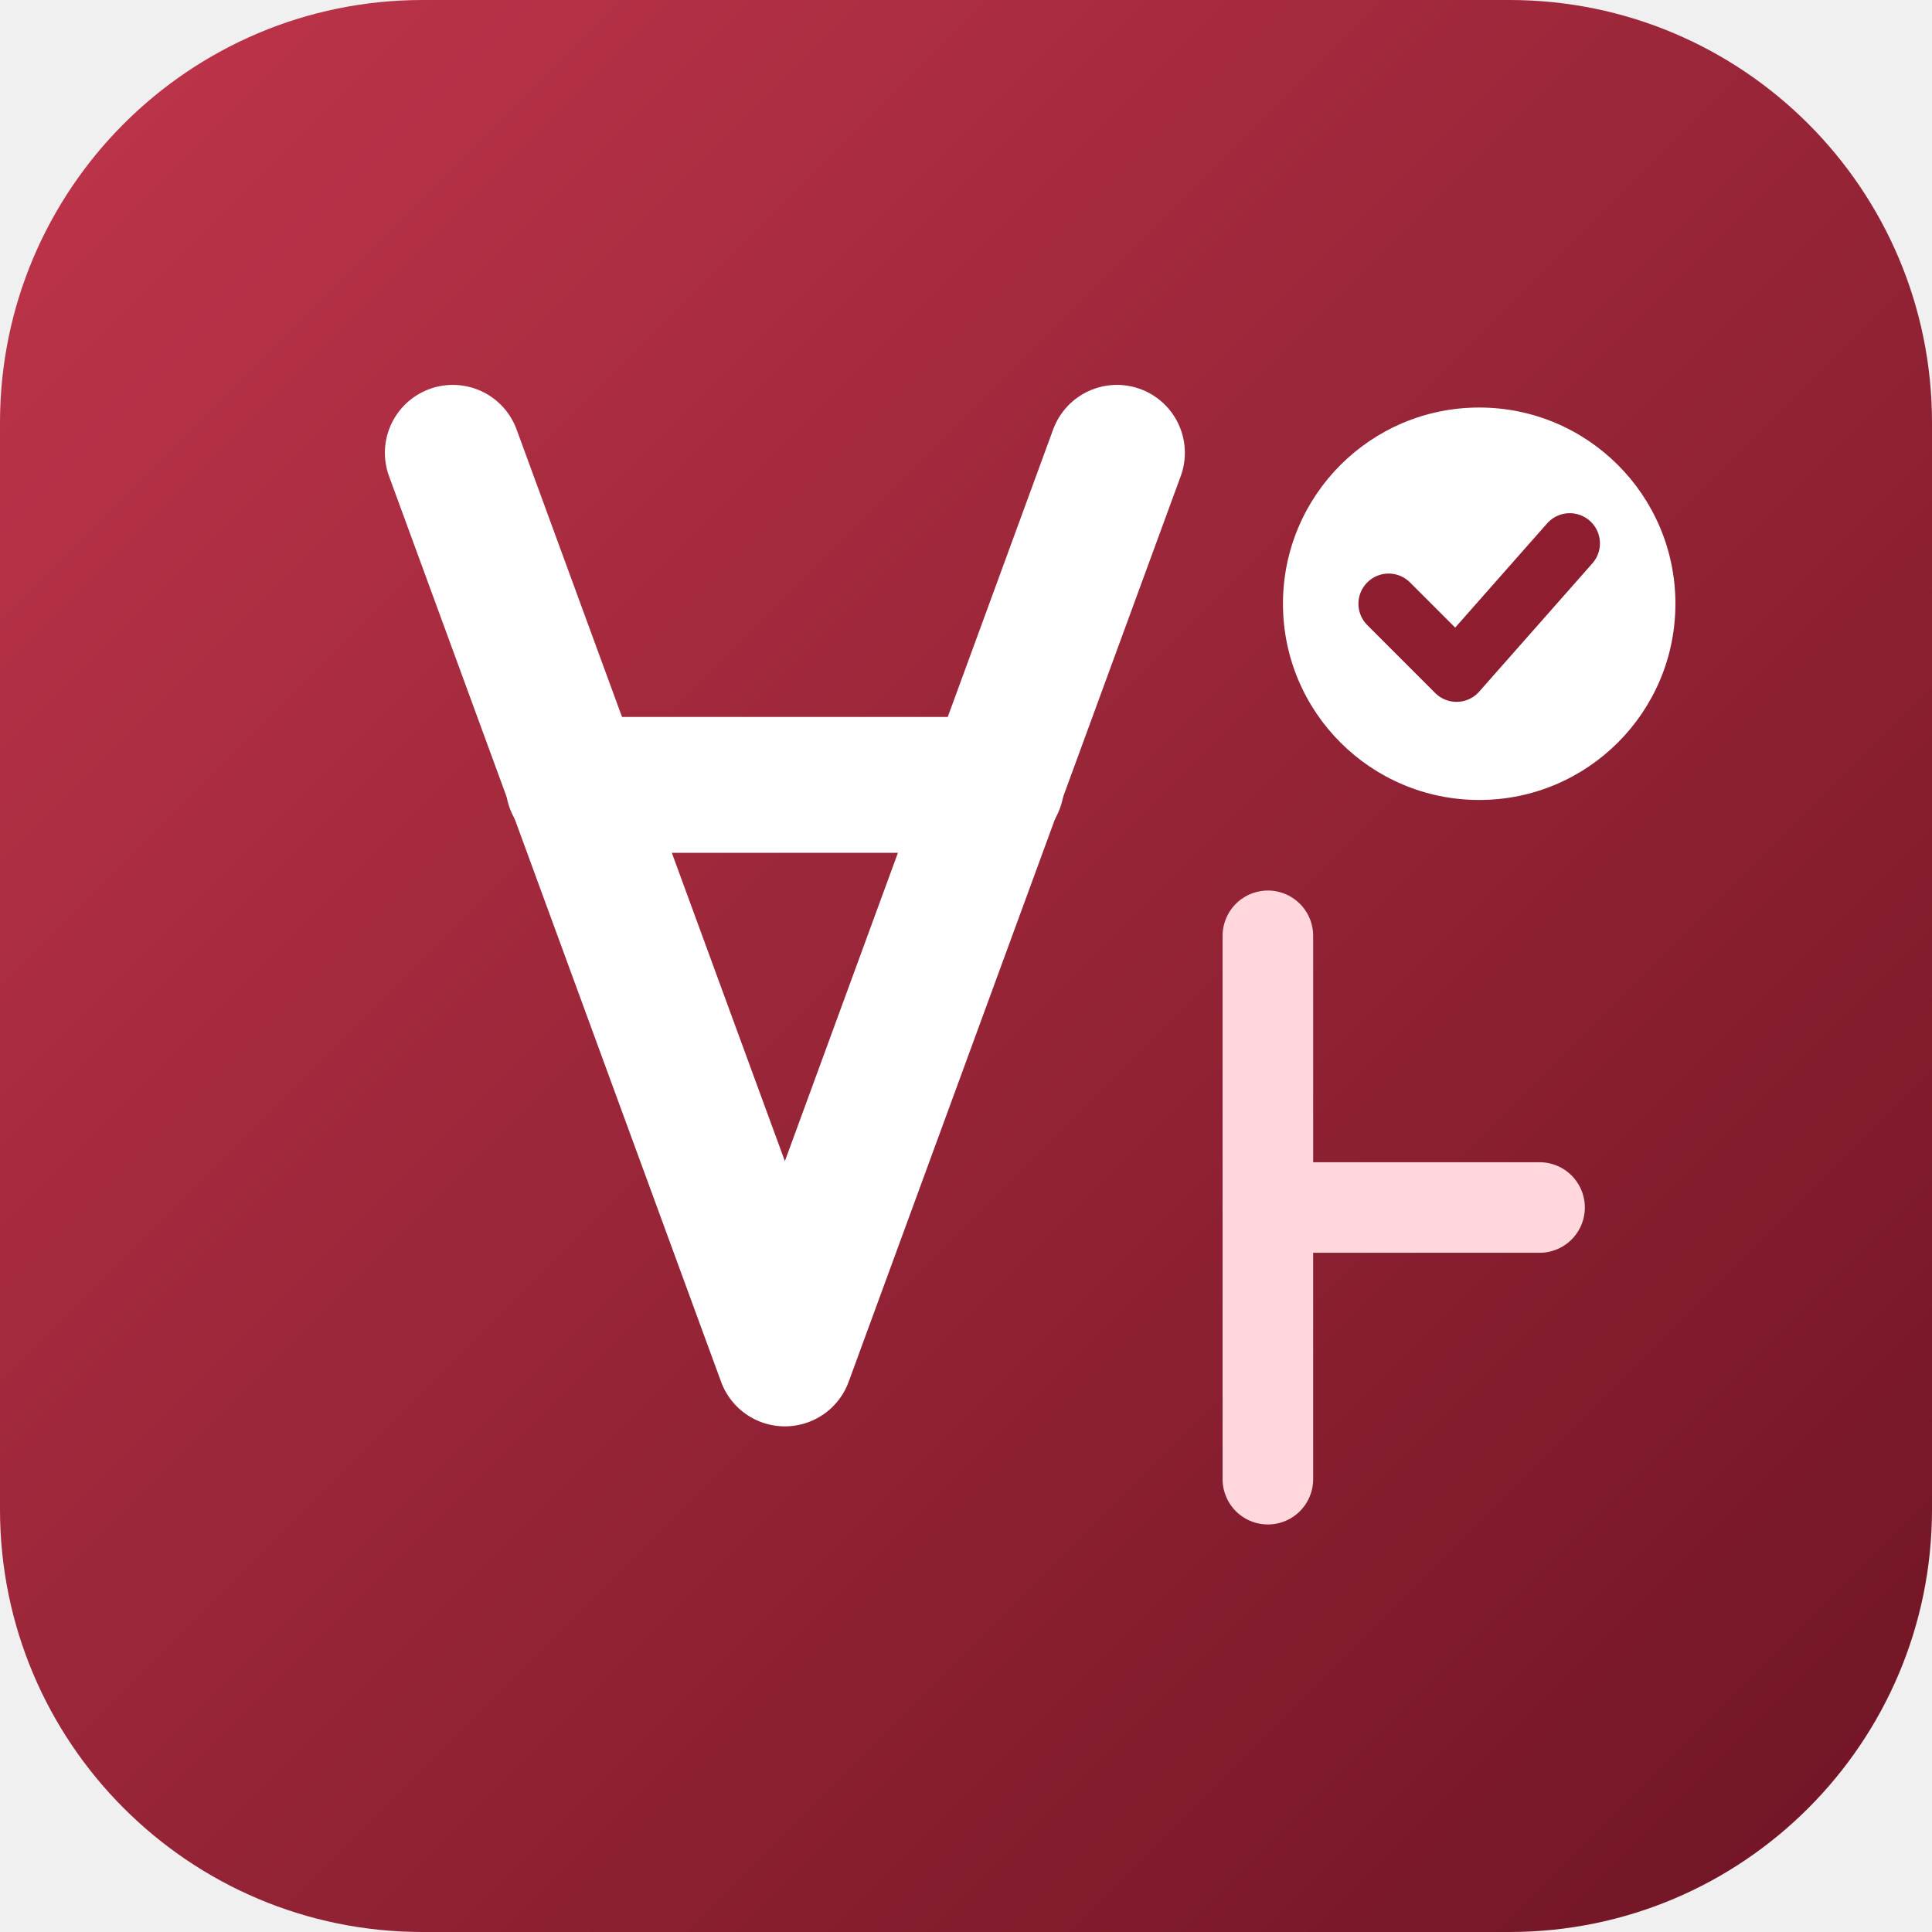
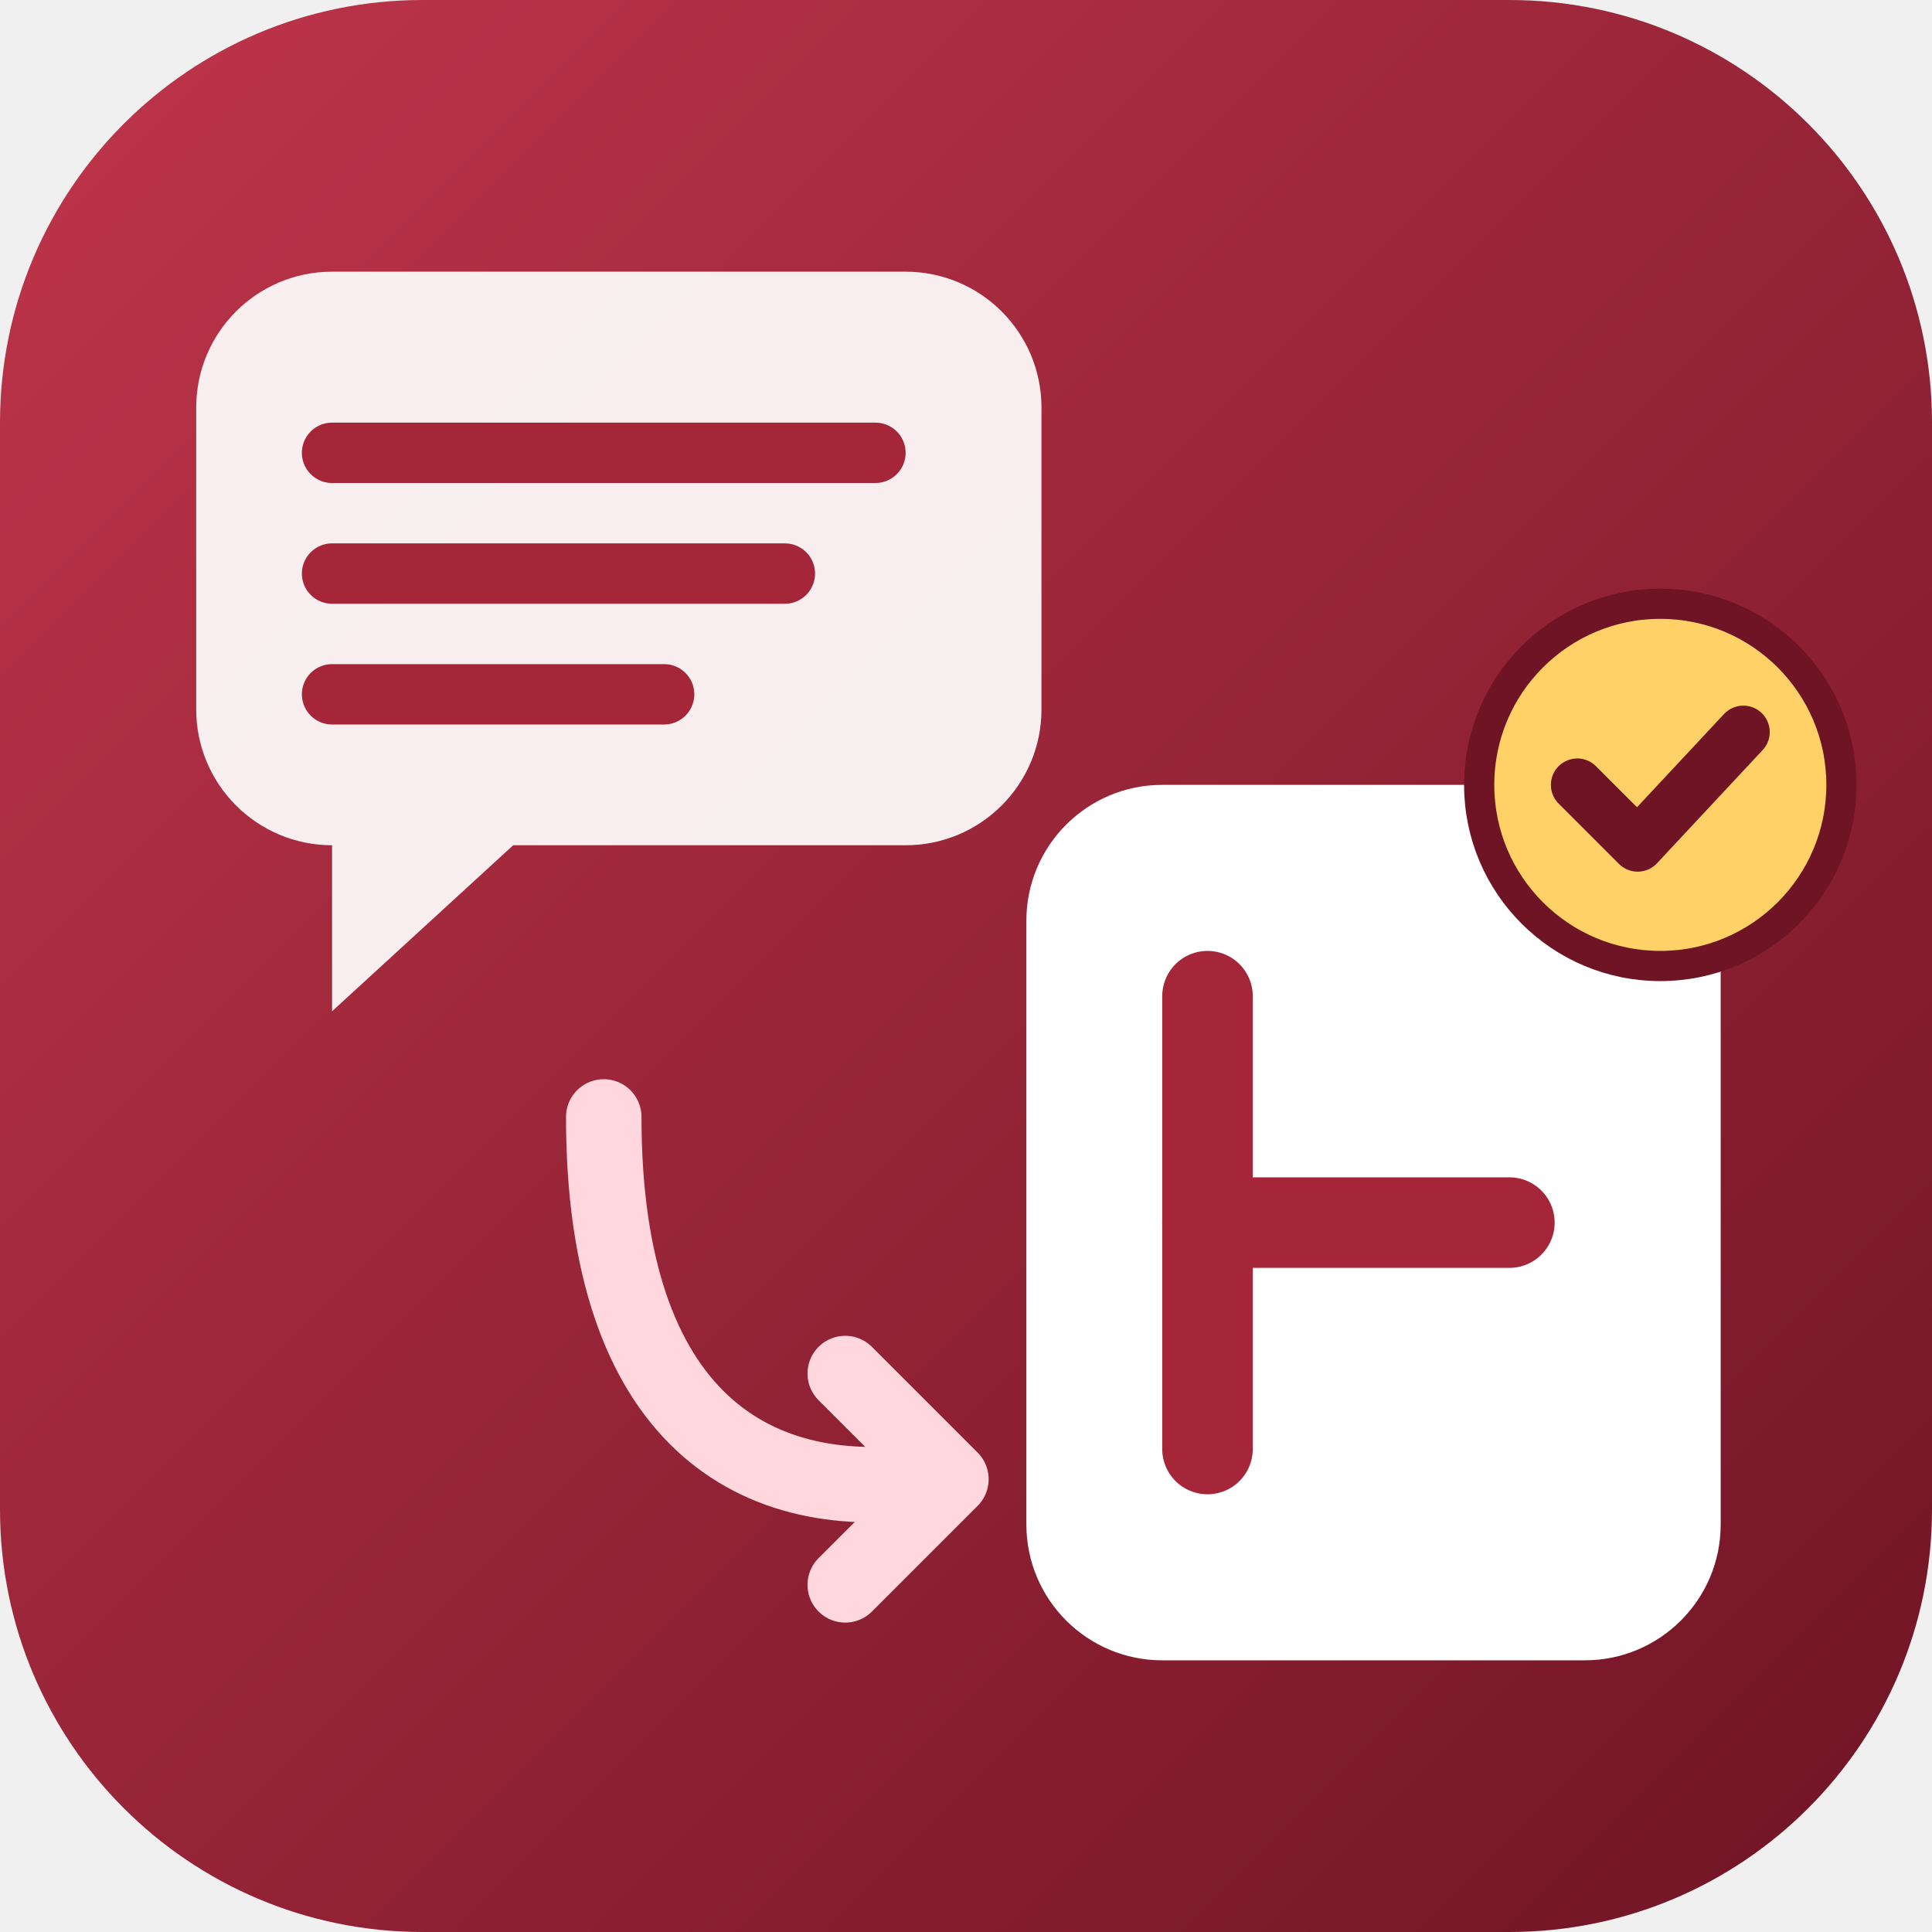
<svg xmlns="http://www.w3.org/2000/svg" viewBox="0 0 128 128" role="img" aria-label="Formal Mathematical Reasoning logo">
  <defs>
    <linearGradient id="g" x1="0" y1="0" x2="1" y2="1">
      <stop offset="0" stop-color="#c0354b" />
      <stop offset="1" stop-color="#6e1424" />
    </linearGradient>
  </defs>
  <rect width="128" height="128" rx="28" fill="url(#g)" />
-   <g fill="none" stroke="#fff" stroke-width="9" stroke-linecap="round" stroke-linejoin="round">
-     <path d="M30 30 L52 90 L74 30" />
-     <path d="M38 52 H66" />
+   <path d="M22 18 H60 a9 9 0 0 1 9 9 V47 a9 9 0 0 1 -9 9 H34 L22 67 V56 a9 9 0 0 1 -9 -9 V27 a9 9 0 0 1 9 -9 Z" fill="#fff" fill-opacity="0.92" />
+   <g stroke="#a62639" stroke-width="4" stroke-linecap="round">
+     <path d="M22 30 H58" />
+     <path d="M22 38 H52" />
+     <path d="M22 46 H44" />
  </g>
-   <g fill="none" stroke="#ffd7dd" stroke-width="6" stroke-linecap="round" stroke-linejoin="round">
-     <path d="M84 62 V98" />
-     <path d="M84 80 H102" />
+   <path d="M40 74 C40 94 50 100 62 98" fill="none" stroke="#ffd7dd" stroke-width="5" stroke-linecap="round" />
+   <path d="M56 91 L63 98 L56 105" fill="none" stroke="#ffd7dd" stroke-width="5" stroke-linecap="round" stroke-linejoin="round" />
+   <rect x="68" y="52" width="46" height="58" rx="9" fill="#fff" />
+   <g stroke="#a62639" stroke-width="6" stroke-linecap="round">
+     <path d="M80 66 V96" />
+     <path d="M80 81 H100" />
  </g>
-   <circle cx="98" cy="40" r="13" fill="#fff" />
-   <path d="M92 40 L96.5 44.5 L104 36" fill="none" stroke="#8f1d30" stroke-width="4" stroke-linecap="round" stroke-linejoin="round" />
+   <circle cx="110" cy="52" r="12" fill="#ffd166" stroke="#6e1424" stroke-width="2" />
+   <path d="M104.5 52 L108.5 56 L115.5 48.5" fill="none" stroke="#6e1424" stroke-width="3.5" stroke-linecap="round" stroke-linejoin="round" />
</svg>
